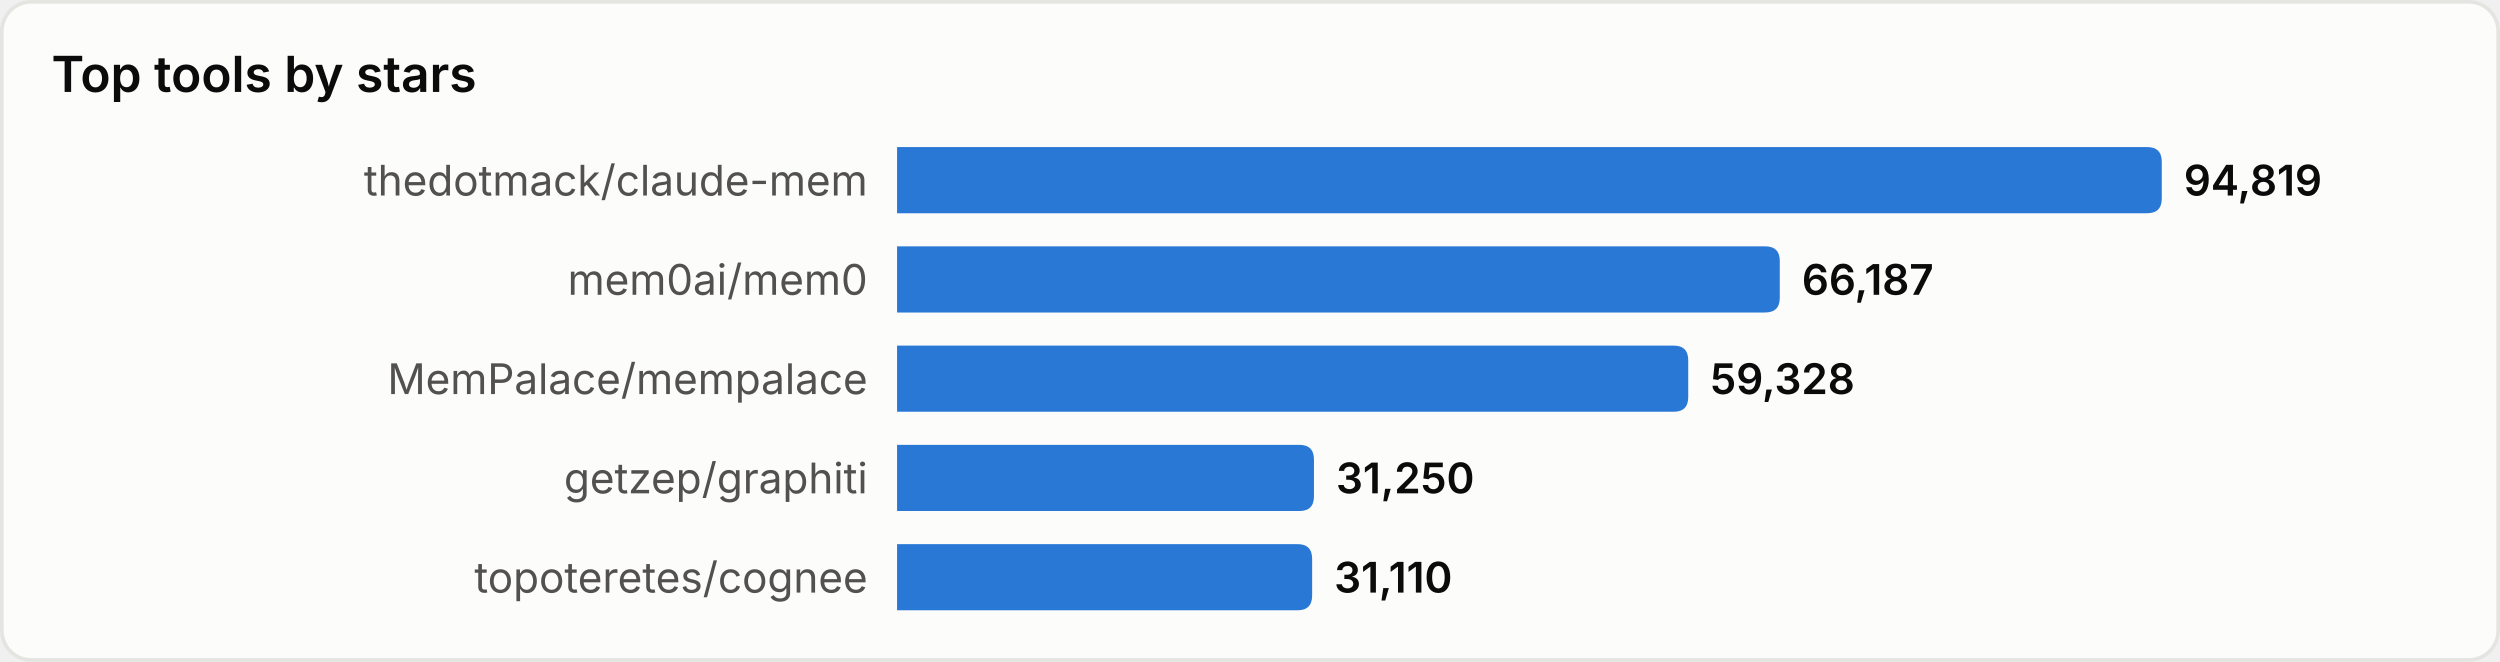
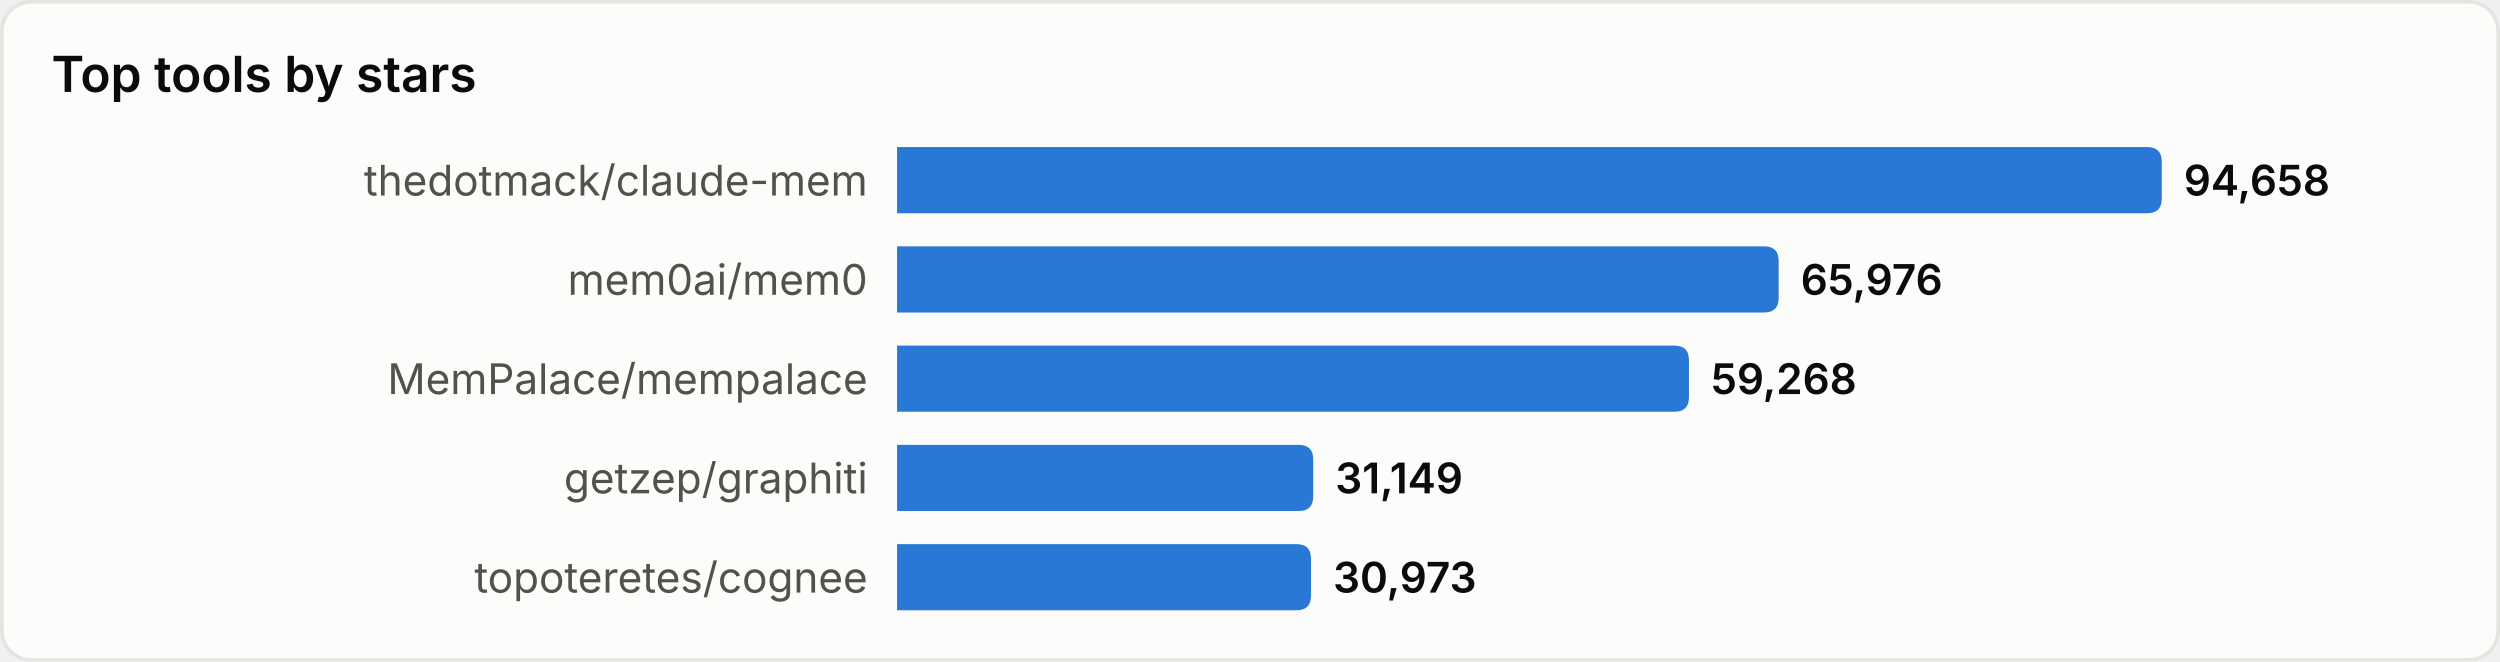
<svg xmlns="http://www.w3.org/2000/svg" width="680" height="180" viewBox="0 0 680 180" role="img" aria-label="Top tools by stars">
  <style>
text{font-family:system-ui,-apple-system,'Segoe UI',sans-serif}
.srf{fill:#fcfcfb;stroke:#e4e4e0}.ttl{fill:#0b0b0b;font-size:13.5px;font-weight:600}
.lbl{fill:#52514e;font-size:11.5px}.val{fill:#0b0b0b;font-size:11.5px;font-weight:600}
.bar{fill:#2a78d6}
@media(prefers-color-scheme:dark){
.srf{fill:#1a1a19;stroke:#33332f}.ttl{fill:#ffffff}
.lbl{fill:#c3c2b7}.val{fill:#ffffff}.bar{fill:#3987e5}
}
</style>
  <rect x="0.5" y="0.5" width="679" height="179" rx="8" class="srf" />
  <text x="14" y="25" class="ttl">Top tools by stars</text>
  <text x="236" y="49.0" class="lbl" text-anchor="end" dominant-baseline="central">thedotmack/claude-mem</text>
  <path d="M244,40 h340.0 q4,0 4,4 v10 q0,4 -4,4 h-340.0 z" class="bar" />
-   <text x="594.0" y="49.0" class="val" dominant-baseline="central">94,819</text>
+   <text x="594.0" y="49.0" class="val" dominant-baseline="central">94,658</text>
  <text x="236" y="76.0" class="lbl" text-anchor="end" dominant-baseline="central">mem0ai/mem0</text>
-   <path d="M244,67 h236.1 q4,0 4,4 v10 q0,4 -4,4 h-236.1 z" class="bar" />
-   <text x="490.1" y="76.0" class="val" dominant-baseline="central">66,187</text>
+   <path d="M244,67 h235.8 q4,0 4,4 v10 q0,4 -4,4 h-235.8 z" class="bar" />
+   <text x="489.8" y="76.0" class="val" dominant-baseline="central">65,976</text>
  <text x="236" y="103.0" class="lbl" text-anchor="end" dominant-baseline="central">MemPalace/mempalace</text>
-   <path d="M244,94 h211.2 q4,0 4,4 v10 q0,4 -4,4 h-211.2 z" class="bar" />
-   <text x="465.2" y="103.0" class="val" dominant-baseline="central">59,328</text>
+   <path d="M244,94 h211.4 q4,0 4,4 v10 q0,4 -4,4 h-211.4 z" class="bar" />
+   <text x="465.4" y="103.0" class="val" dominant-baseline="central">59,268</text>
  <text x="236" y="130.0" class="lbl" text-anchor="end" dominant-baseline="central">getzep/graphiti</text>
-   <path d="M244,121 h109.4 q4,0 4,4 v10 q0,4 -4,4 h-109.4 z" class="bar" />
-   <text x="363.4" y="130.0" class="val" dominant-baseline="central">31,250</text>
+   <path d="M244,121 h109.2 q4,0 4,4 v10 q0,4 -4,4 h-109.2 z" class="bar" />
+   <text x="363.2" y="130.0" class="val" dominant-baseline="central">31,149</text>
  <text x="236" y="157.0" class="lbl" text-anchor="end" dominant-baseline="central">topoteretes/cognee</text>
-   <path d="M244,148 h108.9 q4,0 4,4 v10 q0,4 -4,4 h-108.9 z" class="bar" />
-   <text x="362.9" y="157.0" class="val" dominant-baseline="central">31,110</text>
+   <path d="M244,148 h108.6 q4,0 4,4 v10 q0,4 -4,4 h-108.6 z" class="bar" />
+   <text x="362.6" y="157.0" class="val" dominant-baseline="central">30,973</text>
</svg>
